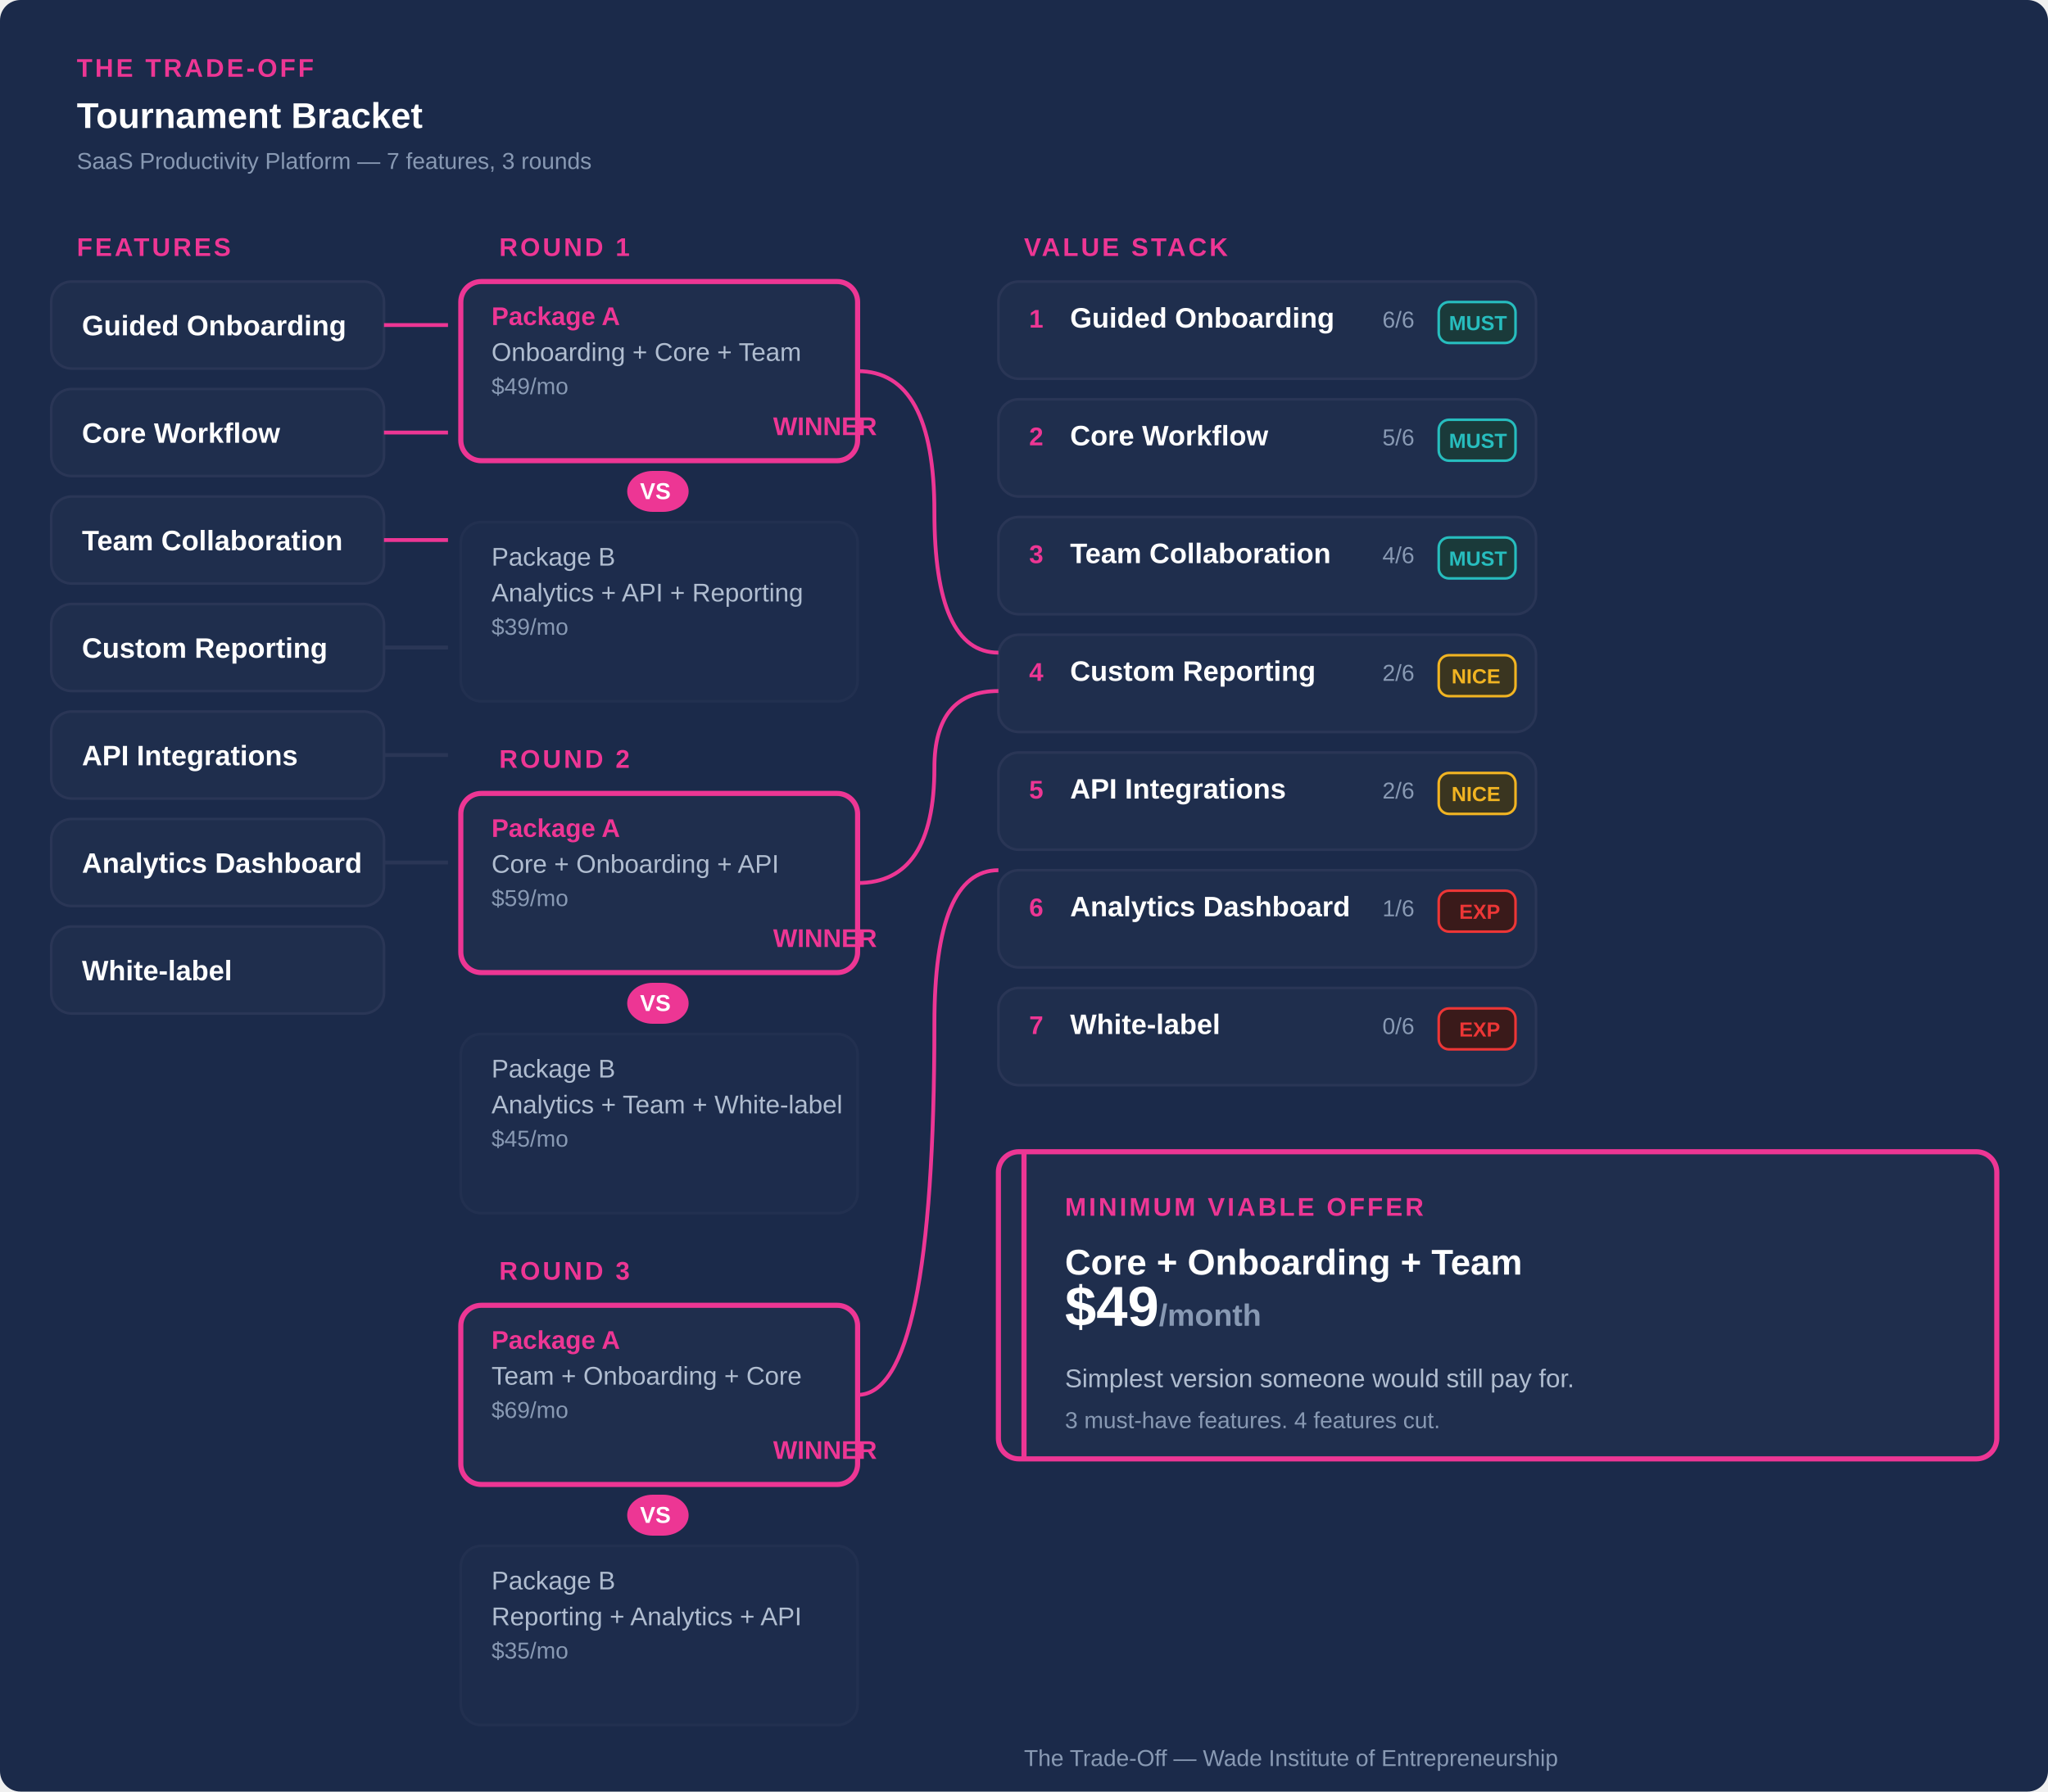
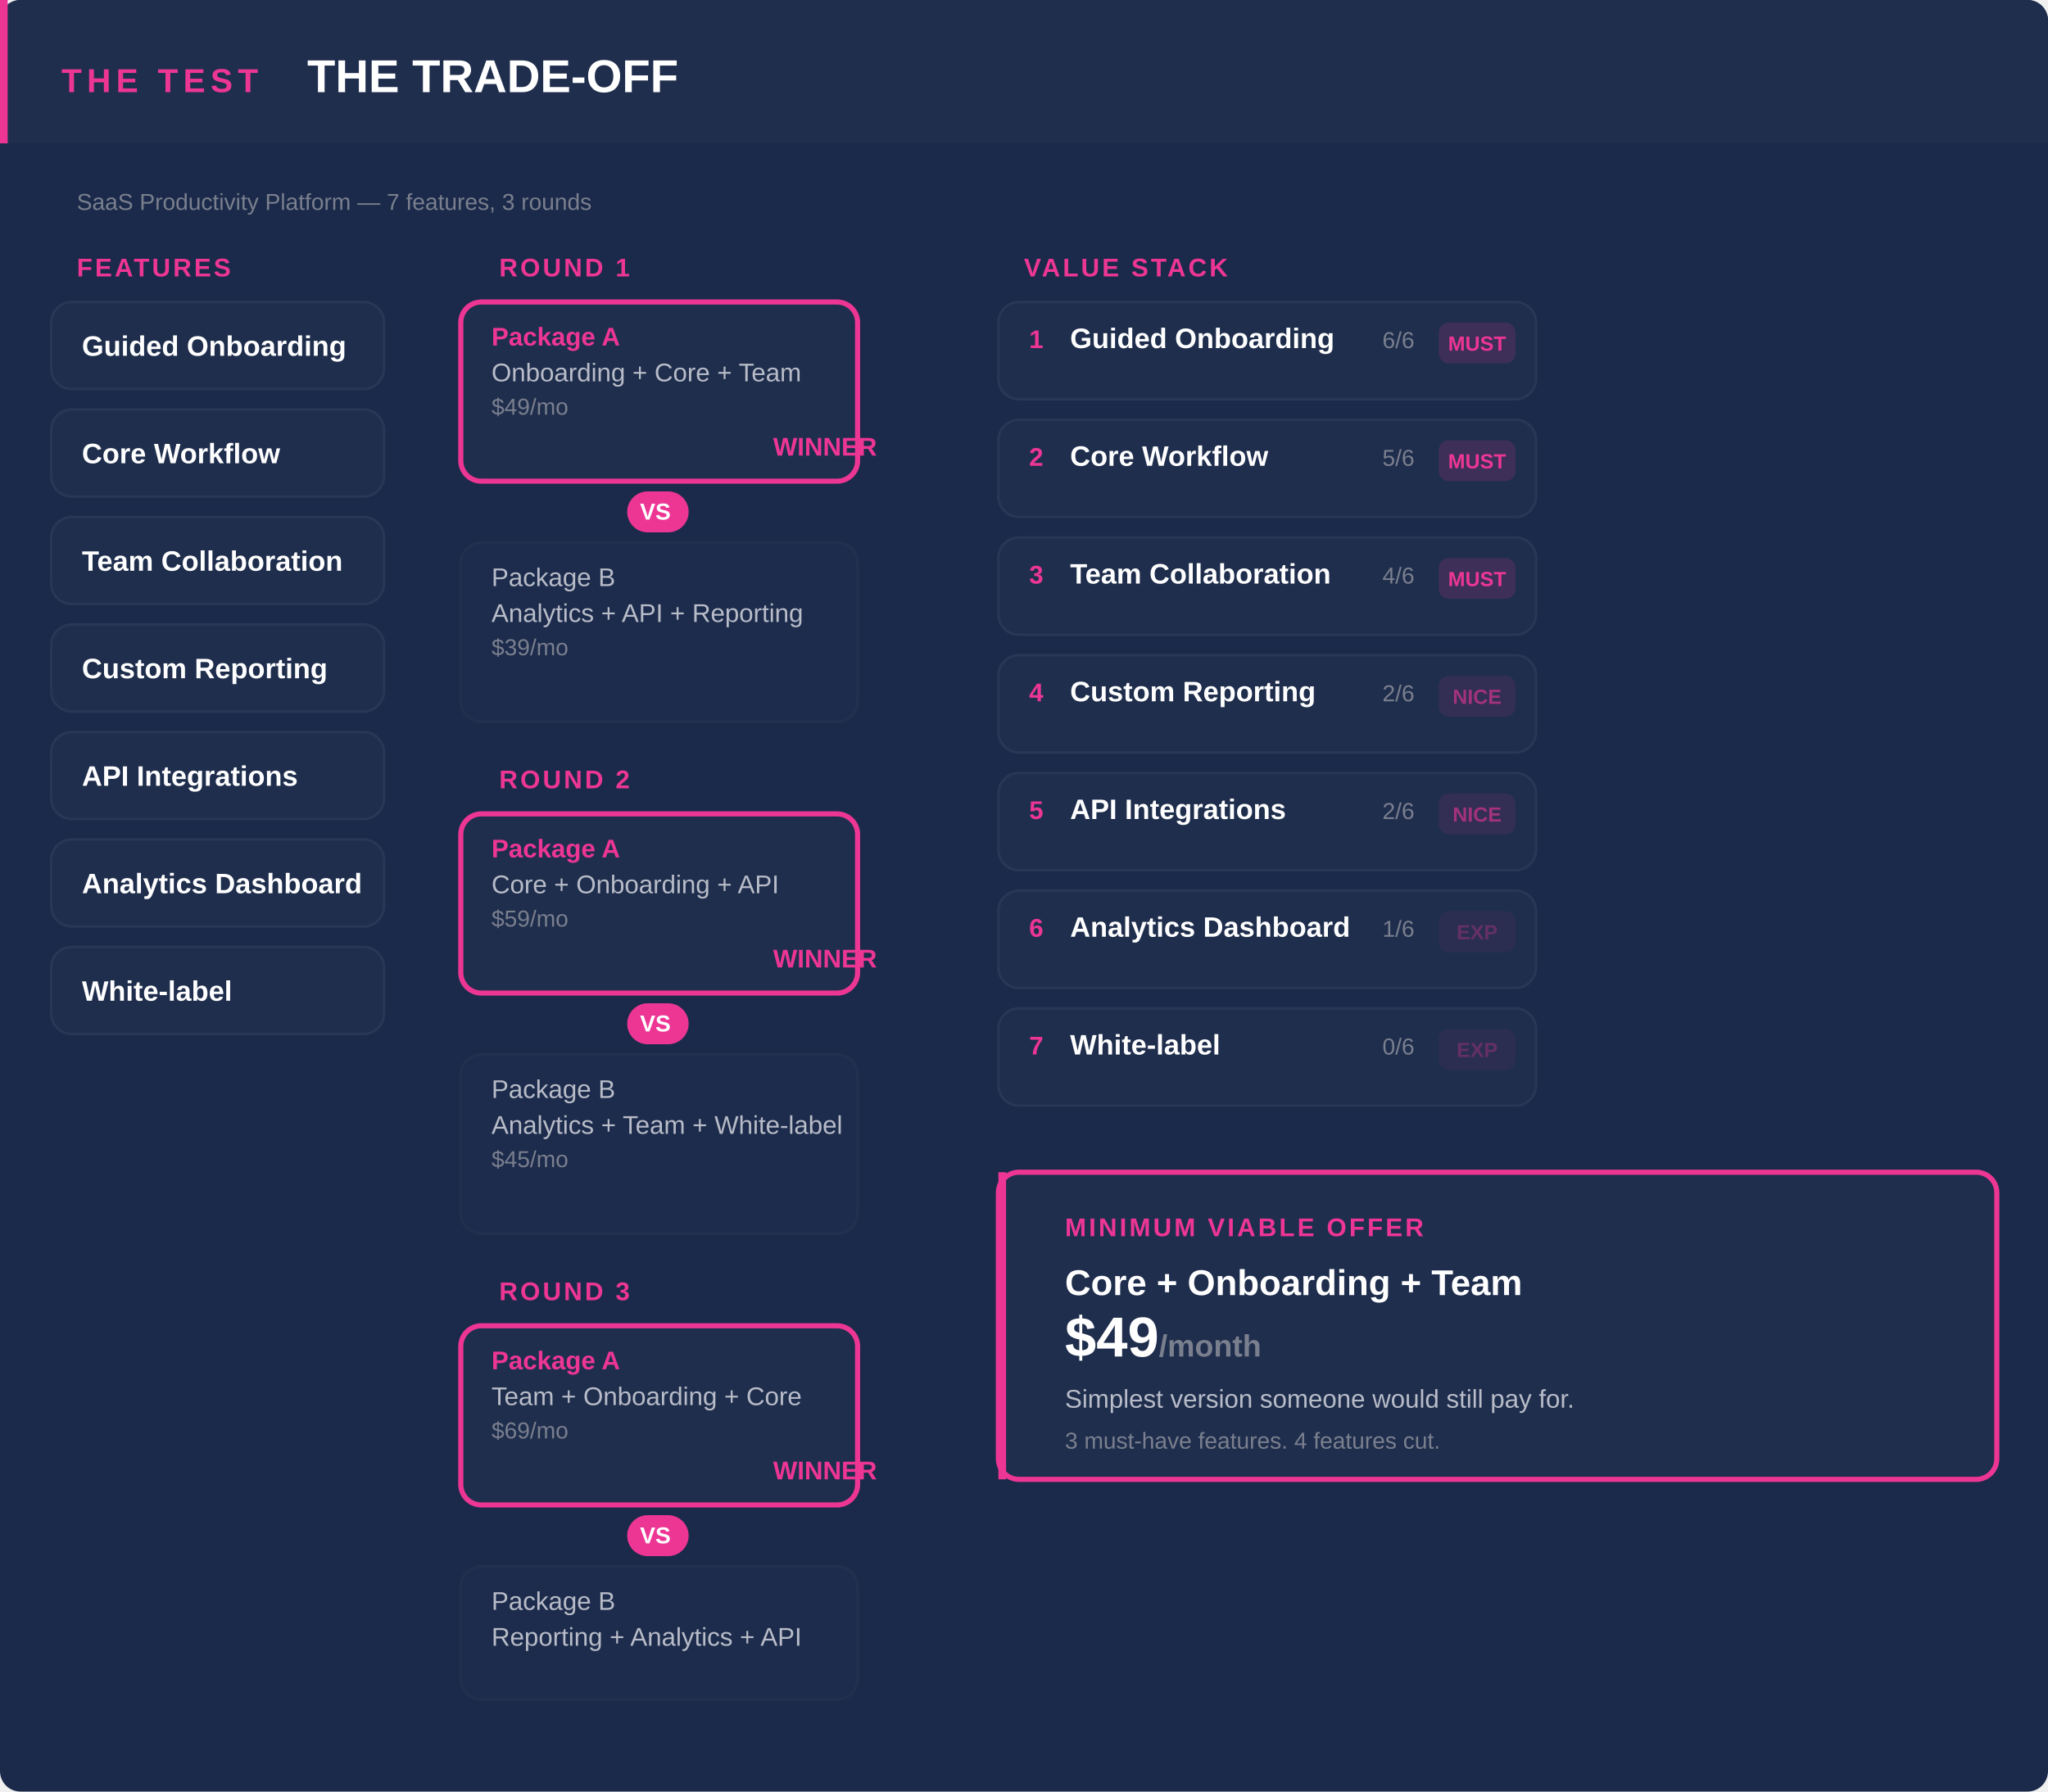
- <svg xmlns="http://www.w3.org/2000/svg" viewBox="0 0 800 700" width="800" height="700">
+ <svg xmlns="http://www.w3.org/2000/svg" width="800" height="700" viewBox="0 0 800 700">
  <defs>
-     <style>
-       .bg { fill: #1B2A4A; }
-       .card { fill: #1F2E4D; stroke: #2A3656; stroke-width: 1; rx: 8; }
-       .card-winner { fill: #1F2E4D; stroke: #ED3694; stroke-width: 2; rx: 8; }
-       .card-loser { fill: #1F2E4D; stroke: #2A3656; stroke-width: 1; rx: 8; opacity: 0.5; }
-       .text-title { fill: #FFFFFF; font-family: Arial, sans-serif; font-size: 11px; font-weight: 700; }
-       .text-label { fill: #8899B3; font-family: Arial, sans-serif; font-size: 9px; font-weight: 600; letter-spacing: 0.8px; }
-       .text-body { fill: #B0BDD0; font-family: Arial, sans-serif; font-size: 10px; }
-       .text-small { fill: #8899B3; font-family: Arial, sans-serif; font-size: 9px; }
-       .text-pink { fill: #ED3694; font-family: Arial, sans-serif; font-size: 10px; font-weight: 700; }
-       .text-white { fill: #FFFFFF; font-family: Arial, sans-serif; font-size: 10px; }
-       .text-heading { fill: #FFFFFF; font-family: Arial, sans-serif; font-size: 14px; font-weight: 700; }
-       .text-section { fill: #ED3694; font-family: Arial, sans-serif; font-size: 10px; font-weight: 700; letter-spacing: 1px; }
-       .accent-line { stroke: #ED3694; stroke-width: 2; }
-       .bracket-line { stroke: #2A3656; stroke-width: 1.5; fill: none; }
-       .bracket-line-pink { stroke: #ED3694; stroke-width: 1.5; fill: none; }
-       .tier-must { fill: #1A3A3A; stroke: #27BDBE; stroke-width: 1; rx: 4; }
-       .tier-nice { fill: #3A3520; stroke: #F1B422; stroke-width: 1; rx: 4; }
-       .tier-exp { fill: #3A1A1A; stroke: #ED3636; stroke-width: 1; rx: 4; }
-       .text-teal { fill: #27BDBE; font-family: Arial, sans-serif; font-size: 8px; font-weight: 700; }
-       .text-amber { fill: #F1B422; font-family: Arial, sans-serif; font-size: 8px; font-weight: 700; }
-       .text-red { fill: #ED3636; font-family: Arial, sans-serif; font-size: 8px; font-weight: 700; }
-       .vs-badge { fill: #ED3694; rx: 10; }
-       .text-vs { fill: #FFFFFF; font-family: Arial, sans-serif; font-size: 9px; font-weight: 700; }
-     </style>
+     <style>text { font-family: Arial, sans-serif; }</style>
  </defs>
-   <rect class="bg" width="800" height="700" rx="8" />
-   <text class="text-section" x="30" y="30">THE TRADE-OFF</text>
-   <text class="text-heading" x="30" y="50">Tournament Bracket</text>
-   <text class="text-small" x="30" y="66">SaaS Productivity Platform — 7 features, 3 rounds</text>
-   <text class="text-section" x="30" y="100">FEATURES</text>
-   <rect class="card" x="20" y="110" width="130" height="34" rx="8" />
-   <text class="text-title" x="32" y="131">Guided Onboarding</text>
-   <rect class="card" x="20" y="152" width="130" height="34" rx="8" />
-   <text class="text-title" x="32" y="173">Core Workflow</text>
-   <rect class="card" x="20" y="194" width="130" height="34" rx="8" />
-   <text class="text-title" x="32" y="215">Team Collaboration</text>
-   <rect class="card" x="20" y="236" width="130" height="34" rx="8" />
-   <text class="text-title" x="32" y="257">Custom Reporting</text>
-   <rect class="card" x="20" y="278" width="130" height="34" rx="8" />
-   <text class="text-title" x="32" y="299">API Integrations</text>
-   <rect class="card" x="20" y="320" width="130" height="34" rx="8" />
-   <text class="text-title" x="32" y="341">Analytics Dashboard</text>
-   <rect class="card" x="20" y="362" width="130" height="34" rx="8" />
-   <text class="text-title" x="32" y="383">White-label</text>
-   <text class="text-section" x="195" y="100">ROUND 1</text>
-   <rect class="card-winner" x="180" y="110" width="155" height="70" rx="8" />
-   <text class="text-pink" x="192" y="127">Package A</text>
-   <text class="text-body" x="192" y="141">Onboarding + Core + Team</text>
-   <text class="text-small" x="192" y="154">$49/mo</text>
-   <text class="text-pink" x="302" y="170">WINNER</text>
-   <rect class="vs-badge" x="245" y="184" width="24" height="16" rx="8" />
-   <text class="text-vs" x="250" y="195">VS</text>
-   <rect class="card-loser" x="180" y="204" width="155" height="70" rx="8" />
-   <text class="text-body" x="192" y="221">Package B</text>
-   <text class="text-body" x="192" y="235">Analytics + API + Reporting</text>
-   <text class="text-small" x="192" y="248">$39/mo</text>
-   <path class="bracket-line-pink" d="M150,127 L175,127" />
-   <path class="bracket-line-pink" d="M150,169 L175,169" />
-   <path class="bracket-line-pink" d="M150,211 L175,211" />
-   <path class="bracket-line" d="M150,253 L175,253" />
-   <path class="bracket-line" d="M150,295 L175,295" />
-   <path class="bracket-line" d="M150,337 L175,337" />
-   <text class="text-section" x="195" y="300">ROUND 2</text>
-   <rect class="card-winner" x="180" y="310" width="155" height="70" rx="8" />
-   <text class="text-pink" x="192" y="327">Package A</text>
-   <text class="text-body" x="192" y="341">Core + Onboarding + API</text>
-   <text class="text-small" x="192" y="354">$59/mo</text>
-   <text class="text-pink" x="302" y="370">WINNER</text>
-   <rect class="vs-badge" x="245" y="384" width="24" height="16" rx="8" />
-   <text class="text-vs" x="250" y="395">VS</text>
-   <rect class="card-loser" x="180" y="404" width="155" height="70" rx="8" />
-   <text class="text-body" x="192" y="421">Package B</text>
-   <text class="text-body" x="192" y="435">Analytics + Team + White-label</text>
-   <text class="text-small" x="192" y="448">$45/mo</text>
-   <text class="text-section" x="195" y="500">ROUND 3</text>
-   <rect class="card-winner" x="180" y="510" width="155" height="70" rx="8" />
-   <text class="text-pink" x="192" y="527">Package A</text>
-   <text class="text-body" x="192" y="541">Team + Onboarding + Core</text>
-   <text class="text-small" x="192" y="554">$69/mo</text>
-   <text class="text-pink" x="302" y="570">WINNER</text>
-   <rect class="vs-badge" x="245" y="584" width="24" height="16" rx="8" />
-   <text class="text-vs" x="250" y="595">VS</text>
-   <rect class="card-loser" x="180" y="604" width="155" height="70" rx="8" />
-   <text class="text-body" x="192" y="621">Package B</text>
-   <text class="text-body" x="192" y="635">Reporting + Analytics + API</text>
-   <text class="text-small" x="192" y="648">$35/mo</text>
-   <text class="text-section" x="400" y="100">VALUE STACK</text>
-   <rect class="card" x="390" y="110" width="210" height="38" rx="8" />
-   <text class="text-pink" x="402" y="128">1</text>
-   <text class="text-title" x="418" y="128">Guided Onboarding</text>
-   <text class="text-small" x="540" y="128">6/6</text>
-   <rect class="tier-must" x="562" y="118" width="30" height="16" rx="4" />
-   <text class="text-teal" x="566" y="129">MUST</text>
-   <rect class="card" x="390" y="156" width="210" height="38" rx="8" />
-   <text class="text-pink" x="402" y="174">2</text>
-   <text class="text-title" x="418" y="174">Core Workflow</text>
-   <text class="text-small" x="540" y="174">5/6</text>
-   <rect class="tier-must" x="562" y="164" width="30" height="16" rx="4" />
-   <text class="text-teal" x="566" y="175">MUST</text>
-   <rect class="card" x="390" y="202" width="210" height="38" rx="8" />
-   <text class="text-pink" x="402" y="220">3</text>
-   <text class="text-title" x="418" y="220">Team Collaboration</text>
-   <text class="text-small" x="540" y="220">4/6</text>
-   <rect class="tier-must" x="562" y="210" width="30" height="16" rx="4" />
-   <text class="text-teal" x="566" y="221">MUST</text>
-   <rect class="card" x="390" y="248" width="210" height="38" rx="8" />
-   <text class="text-pink" x="402" y="266">4</text>
-   <text class="text-title" x="418" y="266">Custom Reporting</text>
-   <text class="text-small" x="540" y="266">2/6</text>
-   <rect class="tier-nice" x="562" y="256" width="30" height="16" rx="4" />
-   <text class="text-amber" x="567" y="267">NICE</text>
-   <rect class="card" x="390" y="294" width="210" height="38" rx="8" />
-   <text class="text-pink" x="402" y="312">5</text>
-   <text class="text-title" x="418" y="312">API Integrations</text>
-   <text class="text-small" x="540" y="312">2/6</text>
-   <rect class="tier-nice" x="562" y="302" width="30" height="16" rx="4" />
-   <text class="text-amber" x="567" y="313">NICE</text>
-   <rect class="card" x="390" y="340" width="210" height="38" rx="8" />
-   <text class="text-pink" x="402" y="358">6</text>
-   <text class="text-title" x="418" y="358">Analytics Dashboard</text>
-   <text class="text-small" x="540" y="358">1/6</text>
-   <rect class="tier-exp" x="562" y="348" width="30" height="16" rx="4" />
-   <text class="text-red" x="570" y="359">EXP</text>
-   <rect class="card" x="390" y="386" width="210" height="38" rx="8" />
-   <text class="text-pink" x="402" y="404">7</text>
-   <text class="text-title" x="418" y="404">White-label</text>
-   <text class="text-small" x="540" y="404">0/6</text>
-   <rect class="tier-exp" x="562" y="394" width="30" height="16" rx="4" />
-   <text class="text-red" x="570" y="405">EXP</text>
-   <path class="bracket-line-pink" d="M335,145 Q365,145 365,200 Q365,255 390,255" fill="none" />
-   <path class="bracket-line-pink" d="M335,345 Q365,345 365,300 Q365,270 390,270" fill="none" />
-   <path class="bracket-line-pink" d="M335,545 Q365,545 365,400 Q365,340 390,340" fill="none" />
-   <rect x="390" y="450" width="390" height="120" rx="8" fill="#1F2E4D" stroke="#ED3694" stroke-width="2" />
-   <line class="accent-line" x1="400" y1="450" x2="400" y2="570" />
-   <text class="text-section" x="416" y="475">MINIMUM VIABLE OFFER</text>
-   <text class="text-heading" x="416" y="498">Core + Onboarding + Team</text>
-   <text x="416" y="518" fill="#FFFFFF" font-family="Arial, sans-serif" font-size="22" font-weight="700">$49<tspan font-size="12" fill="#8899B3">/month</tspan>
+   <rect width="800" height="700" fill="#1B2A4A" rx="8" />
+   <rect x="0" y="0" width="800" height="56" fill="#1F2E4D" rx="8" />
+   <rect x="0" y="48" width="800" height="8" fill="#1F2E4D" />
+   <rect x="0" y="0" width="3" height="56" fill="#ED3694" />
+   <text x="24" y="36" fill="#ED3694" font-size="13" font-weight="bold" letter-spacing="2">THE TEST</text>
+   <text x="120" y="36" fill="#FFFFFF" font-size="18" font-weight="bold">THE TRADE-OFF</text>
+   <text x="30" y="82" fill="#7A7F8E" font-size="9">SaaS Productivity Platform — 7 features, 3 rounds</text>
+   <text x="30" y="108" fill="#ED3694" font-size="10" font-weight="bold" letter-spacing="1">FEATURES</text>
+   <rect x="20" y="118" width="130" height="34" rx="8" fill="#1F2E4D" stroke="#2A3656" stroke-width="1" />
+   <text x="32" y="139" fill="#FFFFFF" font-size="11" font-weight="bold">Guided Onboarding</text>
+   <rect x="20" y="160" width="130" height="34" rx="8" fill="#1F2E4D" stroke="#2A3656" stroke-width="1" />
+   <text x="32" y="181" fill="#FFFFFF" font-size="11" font-weight="bold">Core Workflow</text>
+   <rect x="20" y="202" width="130" height="34" rx="8" fill="#1F2E4D" stroke="#2A3656" stroke-width="1" />
+   <text x="32" y="223" fill="#FFFFFF" font-size="11" font-weight="bold">Team Collaboration</text>
+   <rect x="20" y="244" width="130" height="34" rx="8" fill="#1F2E4D" stroke="#2A3656" stroke-width="1" />
+   <text x="32" y="265" fill="#FFFFFF" font-size="11" font-weight="bold">Custom Reporting</text>
+   <rect x="20" y="286" width="130" height="34" rx="8" fill="#1F2E4D" stroke="#2A3656" stroke-width="1" />
+   <text x="32" y="307" fill="#FFFFFF" font-size="11" font-weight="bold">API Integrations</text>
+   <rect x="20" y="328" width="130" height="34" rx="8" fill="#1F2E4D" stroke="#2A3656" stroke-width="1" />
+   <text x="32" y="349" fill="#FFFFFF" font-size="11" font-weight="bold">Analytics Dashboard</text>
+   <rect x="20" y="370" width="130" height="34" rx="8" fill="#1F2E4D" stroke="#2A3656" stroke-width="1" />
+   <text x="32" y="391" fill="#FFFFFF" font-size="11" font-weight="bold">White-label</text>
+   <text x="195" y="108" fill="#ED3694" font-size="10" font-weight="bold" letter-spacing="1">ROUND 1</text>
+   <rect x="180" y="118" width="155" height="70" rx="8" fill="#1F2E4D" stroke="#ED3694" stroke-width="2" />
+   <text x="192" y="135" fill="#ED3694" font-size="10" font-weight="bold">Package A</text>
+   <text x="192" y="149" fill="#B8BCC8" font-size="10">Onboarding + Core + Team</text>
+   <text x="192" y="162" fill="#7A7F8E" font-size="9">$49/mo</text>
+   <text x="302" y="178" fill="#ED3694" font-size="10" font-weight="bold">WINNER</text>
+   <rect x="245" y="192" width="24" height="16" rx="8" fill="#ED3694" />
+   <text x="250" y="203" fill="#FFFFFF" font-size="9" font-weight="bold">VS</text>
+   <rect x="180" y="212" width="155" height="70" rx="8" fill="#1F2E4D" stroke="#2A3656" stroke-width="1" opacity="0.5" />
+   <text x="192" y="229" fill="#B8BCC8" font-size="10">Package B</text>
+   <text x="192" y="243" fill="#B8BCC8" font-size="10">Analytics + API + Reporting</text>
+   <text x="192" y="256" fill="#7A7F8E" font-size="9">$39/mo</text>
+   <text x="195" y="308" fill="#ED3694" font-size="10" font-weight="bold" letter-spacing="1">ROUND 2</text>
+   <rect x="180" y="318" width="155" height="70" rx="8" fill="#1F2E4D" stroke="#ED3694" stroke-width="2" />
+   <text x="192" y="335" fill="#ED3694" font-size="10" font-weight="bold">Package A</text>
+   <text x="192" y="349" fill="#B8BCC8" font-size="10">Core + Onboarding + API</text>
+   <text x="192" y="362" fill="#7A7F8E" font-size="9">$59/mo</text>
+   <text x="302" y="378" fill="#ED3694" font-size="10" font-weight="bold">WINNER</text>
+   <rect x="245" y="392" width="24" height="16" rx="8" fill="#ED3694" />
+   <text x="250" y="403" fill="#FFFFFF" font-size="9" font-weight="bold">VS</text>
+   <rect x="180" y="412" width="155" height="70" rx="8" fill="#1F2E4D" stroke="#2A3656" stroke-width="1" opacity="0.5" />
+   <text x="192" y="429" fill="#B8BCC8" font-size="10">Package B</text>
+   <text x="192" y="443" fill="#B8BCC8" font-size="10">Analytics + Team + White-label</text>
+   <text x="192" y="456" fill="#7A7F8E" font-size="9">$45/mo</text>
+   <text x="195" y="508" fill="#ED3694" font-size="10" font-weight="bold" letter-spacing="1">ROUND 3</text>
+   <rect x="180" y="518" width="155" height="70" rx="8" fill="#1F2E4D" stroke="#ED3694" stroke-width="2" />
+   <text x="192" y="535" fill="#ED3694" font-size="10" font-weight="bold">Package A</text>
+   <text x="192" y="549" fill="#B8BCC8" font-size="10">Team + Onboarding + Core</text>
+   <text x="192" y="562" fill="#7A7F8E" font-size="9">$69/mo</text>
+   <text x="302" y="578" fill="#ED3694" font-size="10" font-weight="bold">WINNER</text>
+   <rect x="245" y="592" width="24" height="16" rx="8" fill="#ED3694" />
+   <text x="250" y="603" fill="#FFFFFF" font-size="9" font-weight="bold">VS</text>
+   <rect x="180" y="612" width="155" height="52" rx="8" fill="#1F2E4D" stroke="#2A3656" stroke-width="1" opacity="0.5" />
+   <text x="192" y="629" fill="#B8BCC8" font-size="10">Package B</text>
+   <text x="192" y="643" fill="#B8BCC8" font-size="10">Reporting + Analytics + API</text>
+   <text x="400" y="108" fill="#ED3694" font-size="10" font-weight="bold" letter-spacing="1">VALUE STACK</text>
+   <rect x="390" y="118" width="210" height="38" rx="8" fill="#1F2E4D" stroke="#2A3656" stroke-width="1" />
+   <text x="402" y="136" fill="#ED3694" font-size="10" font-weight="bold">1</text>
+   <text x="418" y="136" fill="#FFFFFF" font-size="11" font-weight="bold">Guided Onboarding</text>
+   <text x="540" y="136" fill="#7A7F8E" font-size="9">6/6</text>
+   <rect x="562" y="126" width="30" height="16" rx="4" fill="rgba(237,54,148,0.15)" />
+   <text x="577" y="137" fill="#ED3694" font-size="8" font-weight="bold" text-anchor="middle">MUST</text>
+   <rect x="390" y="164" width="210" height="38" rx="8" fill="#1F2E4D" stroke="#2A3656" stroke-width="1" />
+   <text x="402" y="182" fill="#ED3694" font-size="10" font-weight="bold">2</text>
+   <text x="418" y="182" fill="#FFFFFF" font-size="11" font-weight="bold">Core Workflow</text>
+   <text x="540" y="182" fill="#7A7F8E" font-size="9">5/6</text>
+   <rect x="562" y="172" width="30" height="16" rx="4" fill="rgba(237,54,148,0.15)" />
+   <text x="577" y="183" fill="#ED3694" font-size="8" font-weight="bold" text-anchor="middle">MUST</text>
+   <rect x="390" y="210" width="210" height="38" rx="8" fill="#1F2E4D" stroke="#2A3656" stroke-width="1" />
+   <text x="402" y="228" fill="#ED3694" font-size="10" font-weight="bold">3</text>
+   <text x="418" y="228" fill="#FFFFFF" font-size="11" font-weight="bold">Team Collaboration</text>
+   <text x="540" y="228" fill="#7A7F8E" font-size="9">4/6</text>
+   <rect x="562" y="218" width="30" height="16" rx="4" fill="rgba(237,54,148,0.15)" />
+   <text x="577" y="229" fill="#ED3694" font-size="8" font-weight="bold" text-anchor="middle">MUST</text>
+   <rect x="390" y="256" width="210" height="38" rx="8" fill="#1F2E4D" stroke="#2A3656" stroke-width="1" />
+   <text x="402" y="274" fill="#ED3694" font-size="10" font-weight="bold">4</text>
+   <text x="418" y="274" fill="#FFFFFF" font-size="11" font-weight="bold">Custom Reporting</text>
+   <text x="540" y="274" fill="#7A7F8E" font-size="9">2/6</text>
+   <rect x="562" y="264" width="30" height="16" rx="4" fill="rgba(237,54,148,0.1)" />
+   <text x="577" y="275" fill="#ED3694" font-size="8" font-weight="bold" text-anchor="middle" opacity="0.6">NICE</text>
+   <rect x="390" y="302" width="210" height="38" rx="8" fill="#1F2E4D" stroke="#2A3656" stroke-width="1" />
+   <text x="402" y="320" fill="#ED3694" font-size="10" font-weight="bold">5</text>
+   <text x="418" y="320" fill="#FFFFFF" font-size="11" font-weight="bold">API Integrations</text>
+   <text x="540" y="320" fill="#7A7F8E" font-size="9">2/6</text>
+   <rect x="562" y="310" width="30" height="16" rx="4" fill="rgba(237,54,148,0.1)" />
+   <text x="577" y="321" fill="#ED3694" font-size="8" font-weight="bold" text-anchor="middle" opacity="0.6">NICE</text>
+   <rect x="390" y="348" width="210" height="38" rx="8" fill="#1F2E4D" stroke="#2A3656" stroke-width="1" />
+   <text x="402" y="366" fill="#ED3694" font-size="10" font-weight="bold">6</text>
+   <text x="418" y="366" fill="#FFFFFF" font-size="11" font-weight="bold">Analytics Dashboard</text>
+   <text x="540" y="366" fill="#7A7F8E" font-size="9">1/6</text>
+   <rect x="562" y="356" width="30" height="16" rx="4" fill="rgba(237,54,148,0.06)" />
+   <text x="577" y="367" fill="#ED3694" font-size="8" font-weight="bold" text-anchor="middle" opacity="0.3">EXP</text>
+   <rect x="390" y="394" width="210" height="38" rx="8" fill="#1F2E4D" stroke="#2A3656" stroke-width="1" />
+   <text x="402" y="412" fill="#ED3694" font-size="10" font-weight="bold">7</text>
+   <text x="418" y="412" fill="#FFFFFF" font-size="11" font-weight="bold">White-label</text>
+   <text x="540" y="412" fill="#7A7F8E" font-size="9">0/6</text>
+   <rect x="562" y="402" width="30" height="16" rx="4" fill="rgba(237,54,148,0.06)" />
+   <text x="577" y="413" fill="#ED3694" font-size="8" font-weight="bold" text-anchor="middle" opacity="0.3">EXP</text>
+   <rect x="390" y="458" width="390" height="120" rx="8" fill="#1F2E4D" stroke="#ED3694" stroke-width="2" />
+   <rect x="390" y="458" width="3" height="120" fill="#ED3694" />
+   <text x="416" y="483" fill="#ED3694" font-size="10" font-weight="bold" letter-spacing="1">MINIMUM VIABLE OFFER</text>
+   <text x="416" y="506" fill="#FFFFFF" font-size="14" font-weight="bold">Core + Onboarding + Team</text>
+   <text x="416" y="530" fill="#FFFFFF" font-size="22" font-weight="bold">$49<tspan font-size="12" fill="#7A7F8E">/month</tspan>
  </text>
-   <text class="text-body" x="416" y="542">Simplest version someone would still pay for.</text>
-   <text class="text-small" x="416" y="558">3 must-have features. 4 features cut.</text>
-   <text x="400" y="690" fill="#8899B3" font-family="Arial, sans-serif" font-size="9">The Trade-Off — Wade Institute of Entrepreneurship</text>
+   <text x="416" y="550" fill="#B8BCC8" font-size="10">Simplest version someone would still pay for.</text>
+   <text x="416" y="566" fill="#7A7F8E" font-size="9">3 must-have features. 4 features cut.</text>
</svg>
